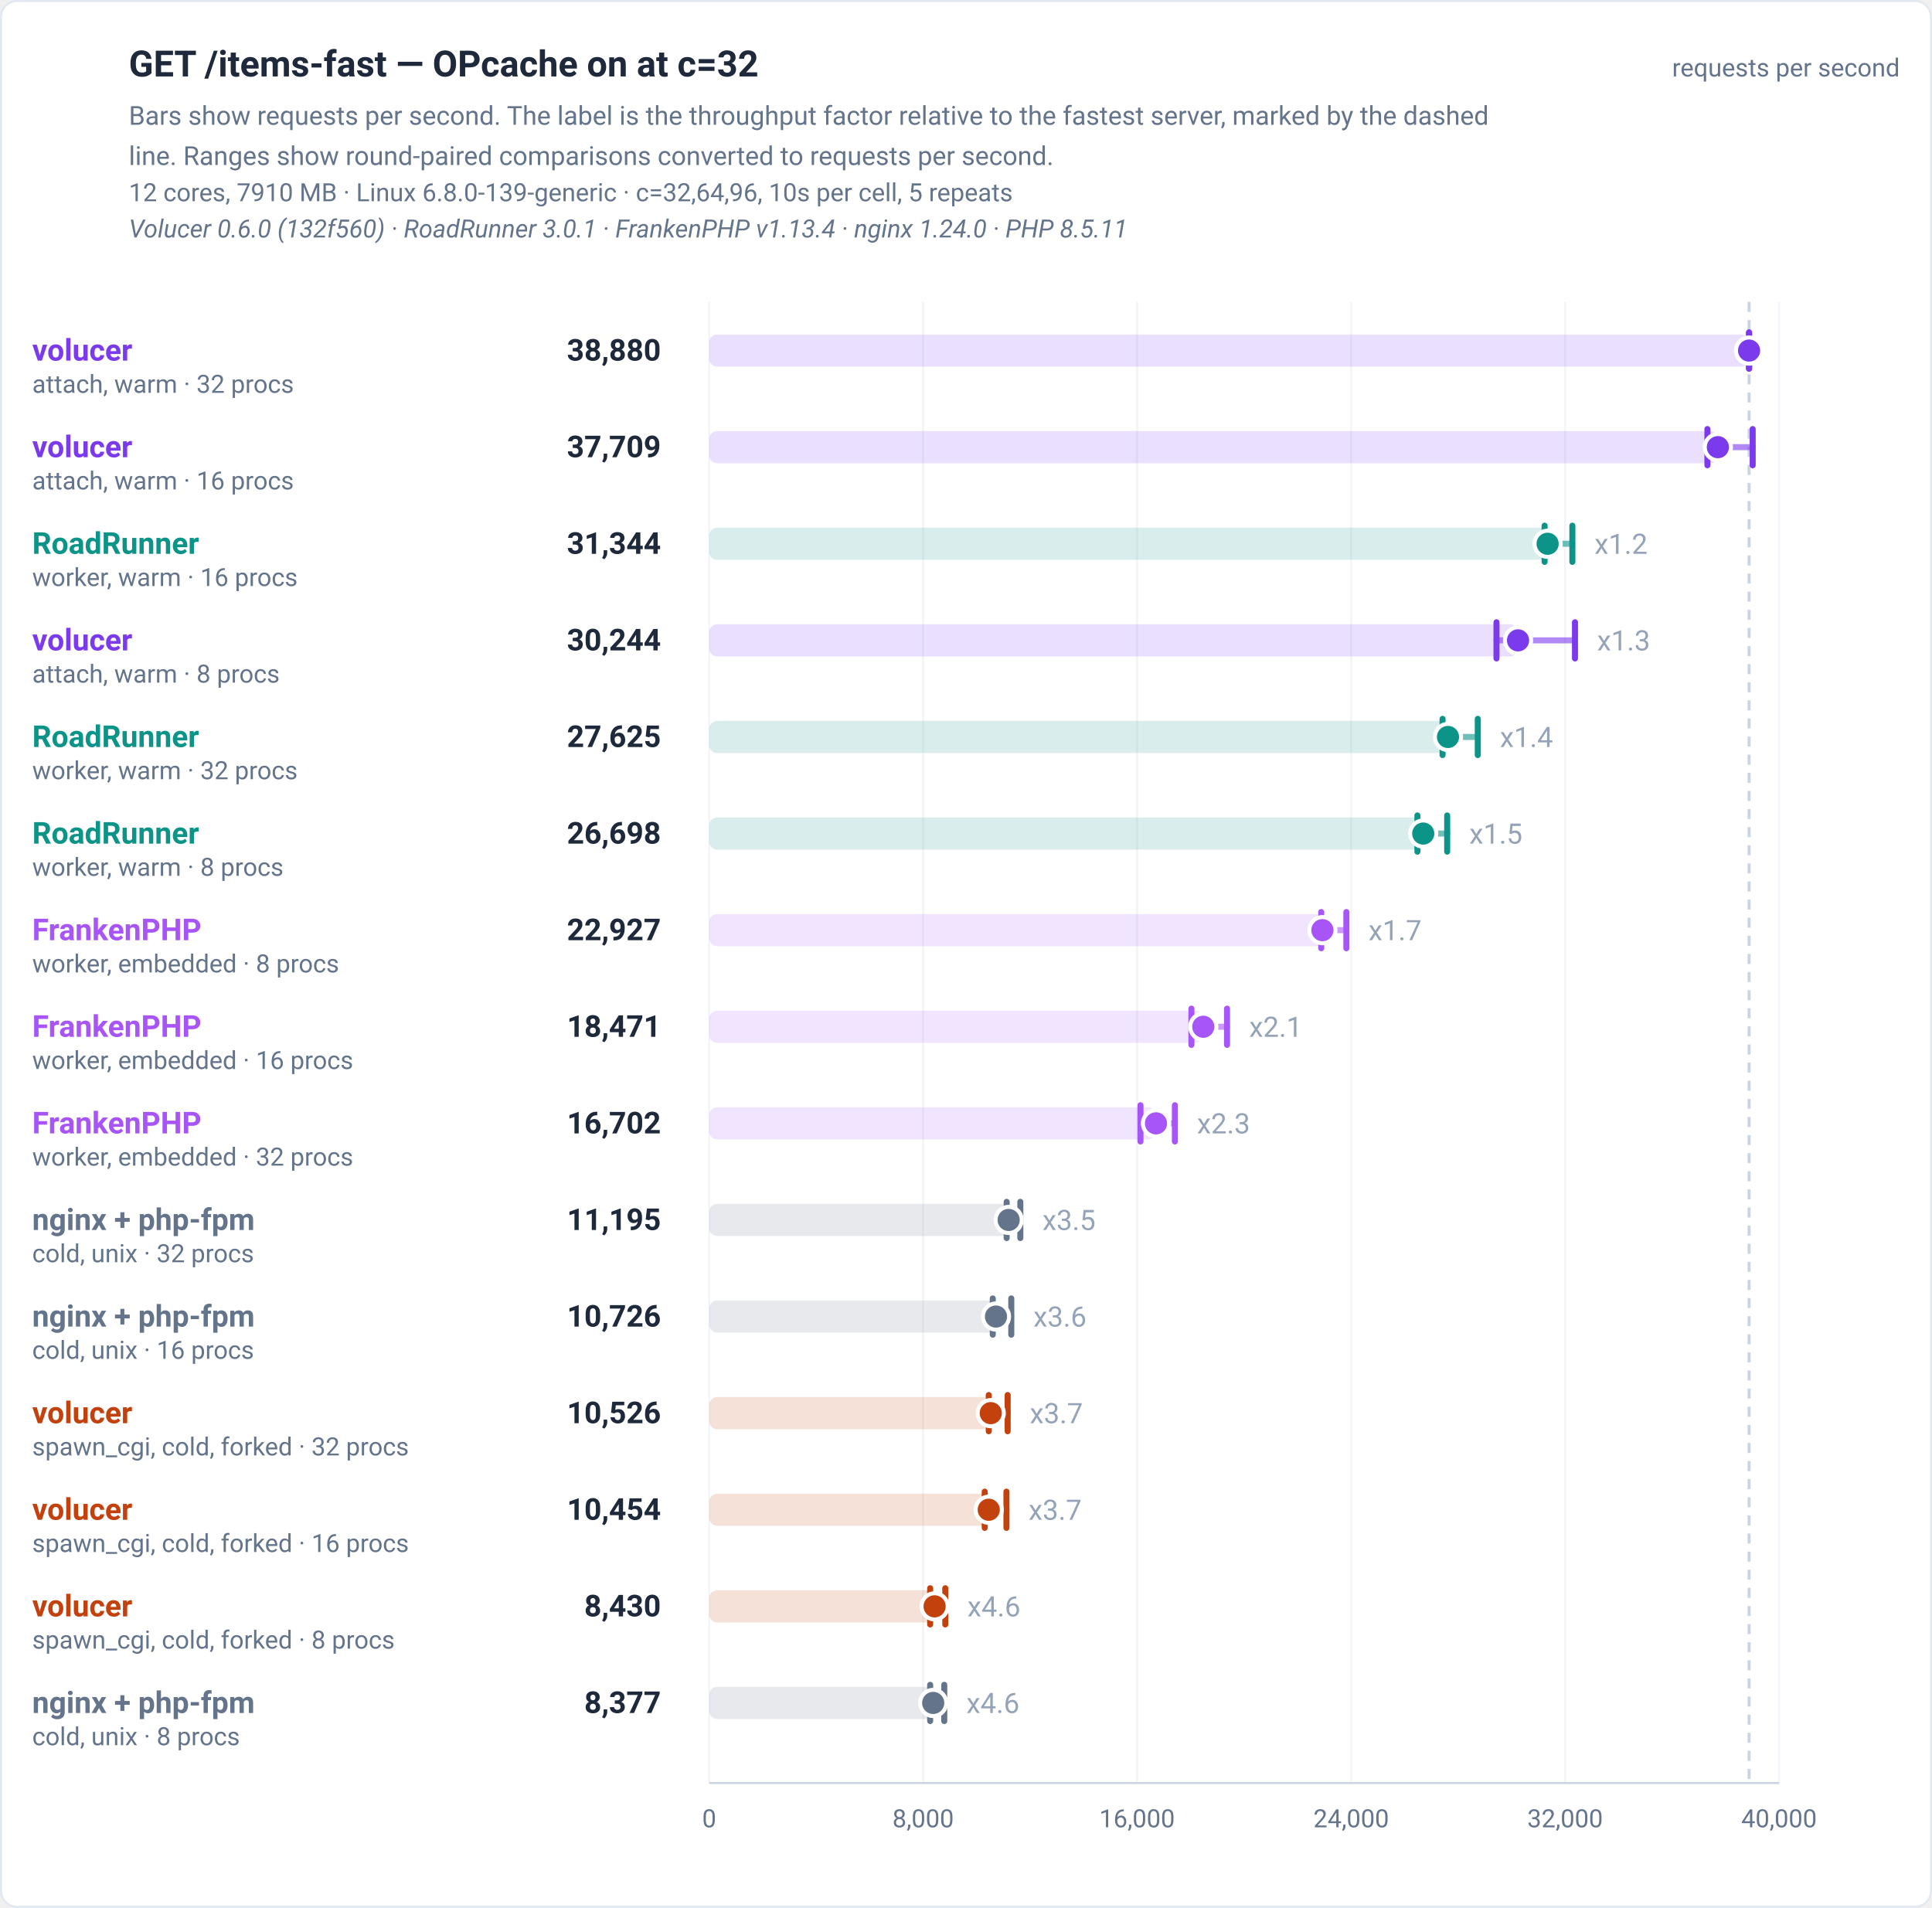
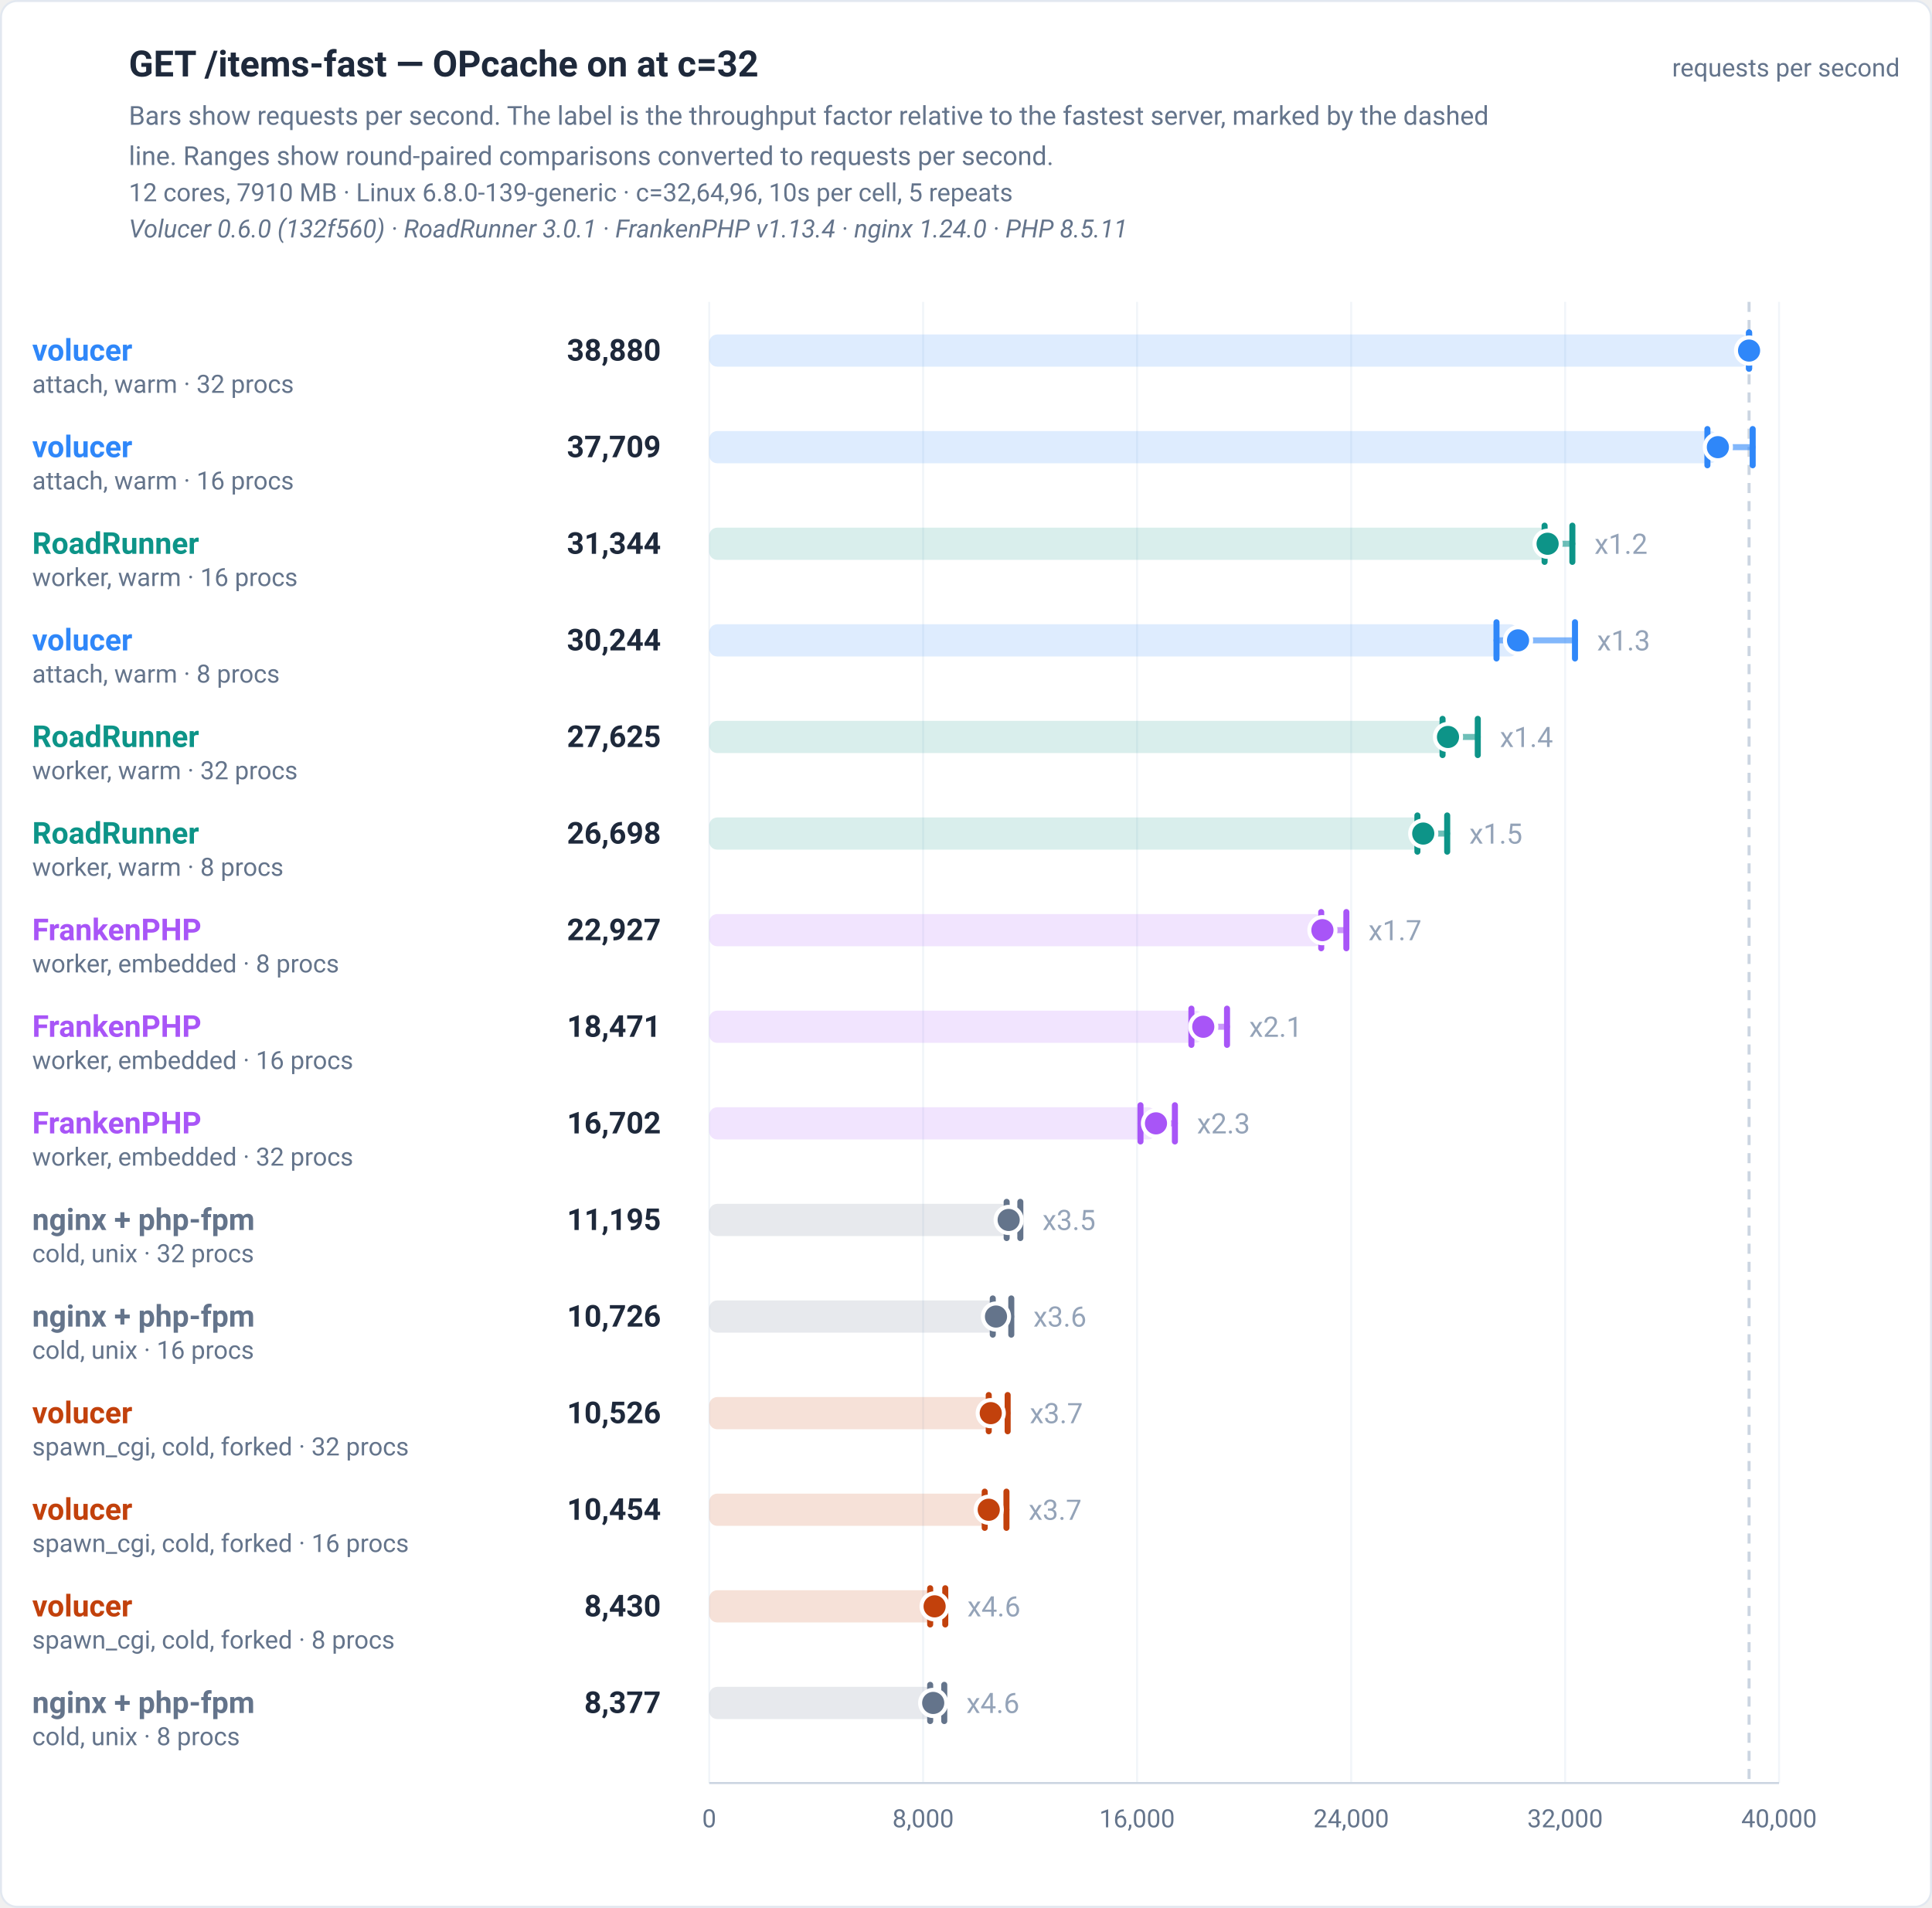
<svg xmlns="http://www.w3.org/2000/svg" width="960" height="948" viewBox="0 0 960 948" role="img" aria-label="GET /items-fast — OPcache on at c=32">
  <rect x="0.5" y="0.5" width="959" height="947" rx="8" fill="#ffffff" stroke="#e2e8f0" />
  <text x="64.0" y="38.0" font-family="-apple-system,BlinkMacSystemFont,'Segoe UI',Roboto,Helvetica,Arial,sans-serif" font-size="18" fill="#1e293b" text-anchor="start" font-weight="600">GET /items-fast — OPcache on at c=32</text>
  <text x="64.0" y="62.0" font-family="-apple-system,BlinkMacSystemFont,'Segoe UI',Roboto,Helvetica,Arial,sans-serif" font-size="13.0" fill="#64748b" text-anchor="start" font-weight="normal">Bars show requests per second. The label is the throughput factor relative to the fastest server, marked by the dashed</text>
  <text x="64.0" y="82.0" font-family="-apple-system,BlinkMacSystemFont,'Segoe UI',Roboto,Helvetica,Arial,sans-serif" font-size="13.0" fill="#64748b" text-anchor="start" font-weight="normal">line. Ranges show round-paired comparisons converted to requests per second.</text>
  <text x="64.0" y="100.0" font-family="-apple-system,BlinkMacSystemFont,'Segoe UI',Roboto,Helvetica,Arial,sans-serif" font-size="12.5" fill="#64748b" text-anchor="start" font-weight="normal">12 cores, 7910 MB · Linux 6.8.0-139-generic · c=32,64,96, 10s per cell, 5 repeats</text>
  <text x="64.0" y="118.0" font-family="-apple-system,BlinkMacSystemFont,'Segoe UI',Roboto,Helvetica,Arial,sans-serif" font-size="12.5" fill="#64748b" text-anchor="start" font-weight="normal" font-style="italic">Volucer 0.6.0 (132f560) · RoadRunner 3.0.1 · FrankenPHP v1.13.4 · nginx 1.24.0 · PHP 8.5.11</text>
  <text x="944.0" y="38.0" font-family="-apple-system,BlinkMacSystemFont,'Segoe UI',Roboto,Helvetica,Arial,sans-serif" font-size="12.5" fill="#64748b" text-anchor="end" font-weight="normal">requests per second</text>
  <line x1="352.4" y1="150.0" x2="352.4" y2="886.0" stroke="#f1f5f9" stroke-width="1" />
  <text x="352.4" y="908.0" font-family="-apple-system,BlinkMacSystemFont,'Segoe UI',Roboto,Helvetica,Arial,sans-serif" font-size="12.5" fill="#64748b" text-anchor="middle" font-weight="normal">0</text>
  <line x1="458.7" y1="150.0" x2="458.7" y2="886.0" stroke="#f1f5f9" stroke-width="1" />
  <text x="458.7" y="908.0" font-family="-apple-system,BlinkMacSystemFont,'Segoe UI',Roboto,Helvetica,Arial,sans-serif" font-size="12.5" fill="#64748b" text-anchor="middle" font-weight="normal">8,000</text>
  <line x1="565.0" y1="150.0" x2="565.0" y2="886.0" stroke="#f1f5f9" stroke-width="1" />
  <text x="565.0" y="908.0" font-family="-apple-system,BlinkMacSystemFont,'Segoe UI',Roboto,Helvetica,Arial,sans-serif" font-size="12.5" fill="#64748b" text-anchor="middle" font-weight="normal">16,000</text>
  <line x1="671.4" y1="150.0" x2="671.4" y2="886.0" stroke="#f1f5f9" stroke-width="1" />
  <text x="671.4" y="908.0" font-family="-apple-system,BlinkMacSystemFont,'Segoe UI',Roboto,Helvetica,Arial,sans-serif" font-size="12.5" fill="#64748b" text-anchor="middle" font-weight="normal">24,000</text>
  <line x1="777.7" y1="150.0" x2="777.7" y2="886.0" stroke="#f1f5f9" stroke-width="1" />
  <text x="777.7" y="908.0" font-family="-apple-system,BlinkMacSystemFont,'Segoe UI',Roboto,Helvetica,Arial,sans-serif" font-size="12.5" fill="#64748b" text-anchor="middle" font-weight="normal">32,000</text>
  <line x1="884.0" y1="150.0" x2="884.0" y2="886.0" stroke="#f1f5f9" stroke-width="1" />
  <text x="884.0" y="908.0" font-family="-apple-system,BlinkMacSystemFont,'Segoe UI',Roboto,Helvetica,Arial,sans-serif" font-size="12.5" fill="#64748b" text-anchor="middle" font-weight="normal">40,000</text>
  <line x1="869.1" y1="150.0" x2="869.1" y2="886.0" stroke="#cbd5e1" stroke-width="1.5" stroke-dasharray="5 4" />
  <line x1="352.4" y1="886.0" x2="884.0" y2="886.0" stroke="#cbd5e1" stroke-width="1" />
-   <rect x="352.4" y="166.2" width="516.7" height="16.0" rx="4" fill="#7c3aed" fill-opacity="0.16" />
-   <line x1="869.1" y1="174.2" x2="869.1" y2="174.2" stroke="#7c3aed" stroke-width="3" stroke-linecap="round" opacity="0.6" />
-   <line x1="869.1" y1="165.2" x2="869.1" y2="183.2" stroke="#7c3aed" stroke-width="3" stroke-linecap="round" />
-   <line x1="869.1" y1="165.2" x2="869.1" y2="183.2" stroke="#7c3aed" stroke-width="3" stroke-linecap="round" />
-   <circle cx="869.1" cy="174.2" r="6.5" fill="#7c3aed" stroke="#ffffff" stroke-width="2" />
-   <text x="16.0" y="179.2" font-family="-apple-system,BlinkMacSystemFont,'Segoe UI',Roboto,Helvetica,Arial,sans-serif" font-size="15.0" fill="#7c3aed" text-anchor="start" font-weight="700">volucer</text>
+   <rect x="352.4" y="166.2" width="516.7" height="16.0" rx="4" fill="#2F87F9" fill-opacity="0.16" />
+   <line x1="869.1" y1="174.2" x2="869.1" y2="174.2" stroke="#2F87F9" stroke-width="3" stroke-linecap="round" opacity="0.6" />
+   <line x1="869.1" y1="165.2" x2="869.1" y2="183.2" stroke="#2F87F9" stroke-width="3" stroke-linecap="round" />
+   <line x1="869.1" y1="165.2" x2="869.1" y2="183.2" stroke="#2F87F9" stroke-width="3" stroke-linecap="round" />
+   <circle cx="869.1" cy="174.2" r="6.5" fill="#2F87F9" stroke="#ffffff" stroke-width="2" />
+   <text x="16.0" y="179.2" font-family="-apple-system,BlinkMacSystemFont,'Segoe UI',Roboto,Helvetica,Arial,sans-serif" font-size="15.0" fill="#2F87F9" text-anchor="start" font-weight="700">volucer</text>
  <text x="16.0" y="195.2" font-family="-apple-system,BlinkMacSystemFont,'Segoe UI',Roboto,Helvetica,Arial,sans-serif" font-size="12.5" fill="#64748b" text-anchor="start" font-weight="normal">attach, warm · 32 procs</text>
  <text x="328.4" y="179.2" font-family="-apple-system,BlinkMacSystemFont,'Segoe UI',Roboto,Helvetica,Arial,sans-serif" font-size="15.0" fill="#1e293b" text-anchor="end" font-weight="700">38,880</text>
-   <rect x="352.4" y="214.2" width="501.2" height="16.0" rx="4" fill="#7c3aed" fill-opacity="0.16" />
-   <line x1="848.4" y1="222.2" x2="870.9" y2="222.2" stroke="#7c3aed" stroke-width="3" stroke-linecap="round" opacity="0.6" />
-   <line x1="848.4" y1="213.2" x2="848.4" y2="231.2" stroke="#7c3aed" stroke-width="3" stroke-linecap="round" />
-   <line x1="870.9" y1="213.2" x2="870.9" y2="231.2" stroke="#7c3aed" stroke-width="3" stroke-linecap="round" />
-   <circle cx="853.6" cy="222.2" r="6.5" fill="#7c3aed" stroke="#ffffff" stroke-width="2" />
-   <text x="16.0" y="227.2" font-family="-apple-system,BlinkMacSystemFont,'Segoe UI',Roboto,Helvetica,Arial,sans-serif" font-size="15.0" fill="#7c3aed" text-anchor="start" font-weight="700">volucer</text>
+   <rect x="352.4" y="214.2" width="501.2" height="16.0" rx="4" fill="#2F87F9" fill-opacity="0.16" />
+   <line x1="848.4" y1="222.2" x2="870.9" y2="222.2" stroke="#2F87F9" stroke-width="3" stroke-linecap="round" opacity="0.6" />
+   <line x1="848.4" y1="213.2" x2="848.4" y2="231.2" stroke="#2F87F9" stroke-width="3" stroke-linecap="round" />
+   <line x1="870.9" y1="213.2" x2="870.9" y2="231.2" stroke="#2F87F9" stroke-width="3" stroke-linecap="round" />
+   <circle cx="853.6" cy="222.2" r="6.5" fill="#2F87F9" stroke="#ffffff" stroke-width="2" />
+   <text x="16.0" y="227.2" font-family="-apple-system,BlinkMacSystemFont,'Segoe UI',Roboto,Helvetica,Arial,sans-serif" font-size="15.0" fill="#2F87F9" text-anchor="start" font-weight="700">volucer</text>
  <text x="16.0" y="243.2" font-family="-apple-system,BlinkMacSystemFont,'Segoe UI',Roboto,Helvetica,Arial,sans-serif" font-size="12.5" fill="#64748b" text-anchor="start" font-weight="normal">attach, warm · 16 procs</text>
  <text x="328.4" y="227.2" font-family="-apple-system,BlinkMacSystemFont,'Segoe UI',Roboto,Helvetica,Arial,sans-serif" font-size="15.0" fill="#1e293b" text-anchor="end" font-weight="700">37,709</text>
  <rect x="352.4" y="262.2" width="416.6" height="16.0" rx="4" fill="#0d9488" fill-opacity="0.16" />
  <line x1="767.5" y1="270.2" x2="781.3" y2="270.2" stroke="#0d9488" stroke-width="3" stroke-linecap="round" opacity="0.6" />
  <line x1="767.5" y1="261.2" x2="767.5" y2="279.2" stroke="#0d9488" stroke-width="3" stroke-linecap="round" />
  <line x1="781.3" y1="261.2" x2="781.3" y2="279.2" stroke="#0d9488" stroke-width="3" stroke-linecap="round" />
  <circle cx="769.0" cy="270.2" r="6.5" fill="#0d9488" stroke="#ffffff" stroke-width="2" />
  <text x="16.0" y="275.2" font-family="-apple-system,BlinkMacSystemFont,'Segoe UI',Roboto,Helvetica,Arial,sans-serif" font-size="15.0" fill="#0d9488" text-anchor="start" font-weight="700">RoadRunner</text>
  <text x="16.0" y="291.2" font-family="-apple-system,BlinkMacSystemFont,'Segoe UI',Roboto,Helvetica,Arial,sans-serif" font-size="12.5" fill="#64748b" text-anchor="start" font-weight="normal">worker, warm · 16 procs</text>
  <text x="328.4" y="275.2" font-family="-apple-system,BlinkMacSystemFont,'Segoe UI',Roboto,Helvetica,Arial,sans-serif" font-size="15.0" fill="#1e293b" text-anchor="end" font-weight="700">31,344</text>
  <text x="792.3" y="275.2" font-family="-apple-system,BlinkMacSystemFont,'Segoe UI',Roboto,Helvetica,Arial,sans-serif" font-size="14.0" fill="#94a3b8" text-anchor="start" font-weight="normal">x1.2</text>
-   <rect x="352.4" y="310.2" width="401.9" height="16.0" rx="4" fill="#7c3aed" fill-opacity="0.16" />
-   <line x1="743.6" y1="318.2" x2="782.6" y2="318.2" stroke="#7c3aed" stroke-width="3" stroke-linecap="round" opacity="0.6" />
-   <line x1="743.6" y1="309.2" x2="743.6" y2="327.2" stroke="#7c3aed" stroke-width="3" stroke-linecap="round" />
-   <line x1="782.6" y1="309.2" x2="782.6" y2="327.2" stroke="#7c3aed" stroke-width="3" stroke-linecap="round" />
-   <circle cx="754.3" cy="318.2" r="6.5" fill="#7c3aed" stroke="#ffffff" stroke-width="2" />
-   <text x="16.0" y="323.2" font-family="-apple-system,BlinkMacSystemFont,'Segoe UI',Roboto,Helvetica,Arial,sans-serif" font-size="15.0" fill="#7c3aed" text-anchor="start" font-weight="700">volucer</text>
+   <rect x="352.4" y="310.2" width="401.9" height="16.0" rx="4" fill="#2F87F9" fill-opacity="0.16" />
+   <line x1="743.6" y1="318.2" x2="782.6" y2="318.2" stroke="#2F87F9" stroke-width="3" stroke-linecap="round" opacity="0.6" />
+   <line x1="743.6" y1="309.2" x2="743.6" y2="327.2" stroke="#2F87F9" stroke-width="3" stroke-linecap="round" />
+   <line x1="782.6" y1="309.2" x2="782.6" y2="327.2" stroke="#2F87F9" stroke-width="3" stroke-linecap="round" />
+   <circle cx="754.3" cy="318.2" r="6.5" fill="#2F87F9" stroke="#ffffff" stroke-width="2" />
+   <text x="16.0" y="323.2" font-family="-apple-system,BlinkMacSystemFont,'Segoe UI',Roboto,Helvetica,Arial,sans-serif" font-size="15.0" fill="#2F87F9" text-anchor="start" font-weight="700">volucer</text>
  <text x="16.0" y="339.2" font-family="-apple-system,BlinkMacSystemFont,'Segoe UI',Roboto,Helvetica,Arial,sans-serif" font-size="12.5" fill="#64748b" text-anchor="start" font-weight="normal">attach, warm · 8 procs</text>
  <text x="328.4" y="323.2" font-family="-apple-system,BlinkMacSystemFont,'Segoe UI',Roboto,Helvetica,Arial,sans-serif" font-size="15.0" fill="#1e293b" text-anchor="end" font-weight="700">30,244</text>
  <text x="793.6" y="323.2" font-family="-apple-system,BlinkMacSystemFont,'Segoe UI',Roboto,Helvetica,Arial,sans-serif" font-size="14.0" fill="#94a3b8" text-anchor="start" font-weight="normal">x1.3</text>
  <rect x="352.4" y="358.2" width="367.1" height="16.0" rx="4" fill="#0d9488" fill-opacity="0.16" />
  <line x1="716.8" y1="366.2" x2="734.3" y2="366.2" stroke="#0d9488" stroke-width="3" stroke-linecap="round" opacity="0.6" />
  <line x1="716.8" y1="357.2" x2="716.8" y2="375.2" stroke="#0d9488" stroke-width="3" stroke-linecap="round" />
  <line x1="734.3" y1="357.2" x2="734.3" y2="375.2" stroke="#0d9488" stroke-width="3" stroke-linecap="round" />
  <circle cx="719.5" cy="366.2" r="6.5" fill="#0d9488" stroke="#ffffff" stroke-width="2" />
  <text x="16.0" y="371.2" font-family="-apple-system,BlinkMacSystemFont,'Segoe UI',Roboto,Helvetica,Arial,sans-serif" font-size="15.0" fill="#0d9488" text-anchor="start" font-weight="700">RoadRunner</text>
  <text x="16.0" y="387.2" font-family="-apple-system,BlinkMacSystemFont,'Segoe UI',Roboto,Helvetica,Arial,sans-serif" font-size="12.5" fill="#64748b" text-anchor="start" font-weight="normal">worker, warm · 32 procs</text>
  <text x="328.4" y="371.2" font-family="-apple-system,BlinkMacSystemFont,'Segoe UI',Roboto,Helvetica,Arial,sans-serif" font-size="15.0" fill="#1e293b" text-anchor="end" font-weight="700">27,625</text>
  <text x="745.3" y="371.2" font-family="-apple-system,BlinkMacSystemFont,'Segoe UI',Roboto,Helvetica,Arial,sans-serif" font-size="14.0" fill="#94a3b8" text-anchor="start" font-weight="normal">x1.4</text>
  <rect x="352.4" y="406.2" width="354.8" height="16.0" rx="4" fill="#0d9488" fill-opacity="0.16" />
  <line x1="704.3" y1="414.2" x2="719.1" y2="414.2" stroke="#0d9488" stroke-width="3" stroke-linecap="round" opacity="0.6" />
  <line x1="704.3" y1="405.2" x2="704.3" y2="423.2" stroke="#0d9488" stroke-width="3" stroke-linecap="round" />
  <line x1="719.1" y1="405.2" x2="719.1" y2="423.2" stroke="#0d9488" stroke-width="3" stroke-linecap="round" />
  <circle cx="707.2" cy="414.2" r="6.5" fill="#0d9488" stroke="#ffffff" stroke-width="2" />
  <text x="16.0" y="419.2" font-family="-apple-system,BlinkMacSystemFont,'Segoe UI',Roboto,Helvetica,Arial,sans-serif" font-size="15.0" fill="#0d9488" text-anchor="start" font-weight="700">RoadRunner</text>
  <text x="16.0" y="435.2" font-family="-apple-system,BlinkMacSystemFont,'Segoe UI',Roboto,Helvetica,Arial,sans-serif" font-size="12.5" fill="#64748b" text-anchor="start" font-weight="normal">worker, warm · 8 procs</text>
  <text x="328.4" y="419.2" font-family="-apple-system,BlinkMacSystemFont,'Segoe UI',Roboto,Helvetica,Arial,sans-serif" font-size="15.0" fill="#1e293b" text-anchor="end" font-weight="700">26,698</text>
  <text x="730.1" y="419.2" font-family="-apple-system,BlinkMacSystemFont,'Segoe UI',Roboto,Helvetica,Arial,sans-serif" font-size="14.0" fill="#94a3b8" text-anchor="start" font-weight="normal">x1.5</text>
  <rect x="352.4" y="454.2" width="304.7" height="16.0" rx="4" fill="#a855f7" fill-opacity="0.16" />
  <line x1="656.5" y1="462.2" x2="669.0" y2="462.2" stroke="#a855f7" stroke-width="3" stroke-linecap="round" opacity="0.6" />
  <line x1="656.5" y1="453.2" x2="656.5" y2="471.2" stroke="#a855f7" stroke-width="3" stroke-linecap="round" />
  <line x1="669.0" y1="453.2" x2="669.0" y2="471.2" stroke="#a855f7" stroke-width="3" stroke-linecap="round" />
  <circle cx="657.1" cy="462.2" r="6.5" fill="#a855f7" stroke="#ffffff" stroke-width="2" />
  <text x="16.0" y="467.2" font-family="-apple-system,BlinkMacSystemFont,'Segoe UI',Roboto,Helvetica,Arial,sans-serif" font-size="15.0" fill="#a855f7" text-anchor="start" font-weight="700">FrankenPHP</text>
  <text x="16.0" y="483.2" font-family="-apple-system,BlinkMacSystemFont,'Segoe UI',Roboto,Helvetica,Arial,sans-serif" font-size="12.5" fill="#64748b" text-anchor="start" font-weight="normal">worker, embedded · 8 procs</text>
  <text x="328.4" y="467.2" font-family="-apple-system,BlinkMacSystemFont,'Segoe UI',Roboto,Helvetica,Arial,sans-serif" font-size="15.0" fill="#1e293b" text-anchor="end" font-weight="700">22,927</text>
  <text x="680.0" y="467.2" font-family="-apple-system,BlinkMacSystemFont,'Segoe UI',Roboto,Helvetica,Arial,sans-serif" font-size="14.0" fill="#94a3b8" text-anchor="start" font-weight="normal">x1.7</text>
  <rect x="352.4" y="502.2" width="245.5" height="16.0" rx="4" fill="#a855f7" fill-opacity="0.16" />
  <line x1="592.0" y1="510.2" x2="609.7" y2="510.2" stroke="#a855f7" stroke-width="3" stroke-linecap="round" opacity="0.6" />
  <line x1="592.0" y1="501.2" x2="592.0" y2="519.2" stroke="#a855f7" stroke-width="3" stroke-linecap="round" />
  <line x1="609.7" y1="501.2" x2="609.7" y2="519.2" stroke="#a855f7" stroke-width="3" stroke-linecap="round" />
  <circle cx="597.9" cy="510.2" r="6.5" fill="#a855f7" stroke="#ffffff" stroke-width="2" />
  <text x="16.0" y="515.2" font-family="-apple-system,BlinkMacSystemFont,'Segoe UI',Roboto,Helvetica,Arial,sans-serif" font-size="15.0" fill="#a855f7" text-anchor="start" font-weight="700">FrankenPHP</text>
  <text x="16.0" y="531.2" font-family="-apple-system,BlinkMacSystemFont,'Segoe UI',Roboto,Helvetica,Arial,sans-serif" font-size="12.5" fill="#64748b" text-anchor="start" font-weight="normal">worker, embedded · 16 procs</text>
  <text x="328.4" y="515.2" font-family="-apple-system,BlinkMacSystemFont,'Segoe UI',Roboto,Helvetica,Arial,sans-serif" font-size="15.0" fill="#1e293b" text-anchor="end" font-weight="700">18,471</text>
  <text x="620.7" y="515.2" font-family="-apple-system,BlinkMacSystemFont,'Segoe UI',Roboto,Helvetica,Arial,sans-serif" font-size="14.0" fill="#94a3b8" text-anchor="start" font-weight="normal">x2.1</text>
  <rect x="352.4" y="550.2" width="222.0" height="16.0" rx="4" fill="#a855f7" fill-opacity="0.16" />
  <line x1="566.7" y1="558.2" x2="583.8" y2="558.2" stroke="#a855f7" stroke-width="3" stroke-linecap="round" opacity="0.6" />
  <line x1="566.7" y1="549.2" x2="566.7" y2="567.2" stroke="#a855f7" stroke-width="3" stroke-linecap="round" />
  <line x1="583.8" y1="549.2" x2="583.8" y2="567.2" stroke="#a855f7" stroke-width="3" stroke-linecap="round" />
  <circle cx="574.4" cy="558.2" r="6.5" fill="#a855f7" stroke="#ffffff" stroke-width="2" />
  <text x="16.0" y="563.2" font-family="-apple-system,BlinkMacSystemFont,'Segoe UI',Roboto,Helvetica,Arial,sans-serif" font-size="15.0" fill="#a855f7" text-anchor="start" font-weight="700">FrankenPHP</text>
  <text x="16.0" y="579.2" font-family="-apple-system,BlinkMacSystemFont,'Segoe UI',Roboto,Helvetica,Arial,sans-serif" font-size="12.5" fill="#64748b" text-anchor="start" font-weight="normal">worker, embedded · 32 procs</text>
  <text x="328.4" y="563.2" font-family="-apple-system,BlinkMacSystemFont,'Segoe UI',Roboto,Helvetica,Arial,sans-serif" font-size="15.0" fill="#1e293b" text-anchor="end" font-weight="700">16,702</text>
  <text x="594.8" y="563.2" font-family="-apple-system,BlinkMacSystemFont,'Segoe UI',Roboto,Helvetica,Arial,sans-serif" font-size="14.0" fill="#94a3b8" text-anchor="start" font-weight="normal">x2.3</text>
  <rect x="352.4" y="598.2" width="148.8" height="16.0" rx="4" fill="#64748b" fill-opacity="0.16" />
  <line x1="500.2" y1="606.2" x2="507.0" y2="606.2" stroke="#64748b" stroke-width="3" stroke-linecap="round" opacity="0.6" />
  <line x1="500.2" y1="597.2" x2="500.2" y2="615.2" stroke="#64748b" stroke-width="3" stroke-linecap="round" />
  <line x1="507.0" y1="597.2" x2="507.0" y2="615.2" stroke="#64748b" stroke-width="3" stroke-linecap="round" />
  <circle cx="501.2" cy="606.2" r="6.5" fill="#64748b" stroke="#ffffff" stroke-width="2" />
  <text x="16.0" y="611.2" font-family="-apple-system,BlinkMacSystemFont,'Segoe UI',Roboto,Helvetica,Arial,sans-serif" font-size="15.0" fill="#64748b" text-anchor="start" font-weight="700">nginx + php-fpm</text>
  <text x="16.0" y="627.2" font-family="-apple-system,BlinkMacSystemFont,'Segoe UI',Roboto,Helvetica,Arial,sans-serif" font-size="12.5" fill="#64748b" text-anchor="start" font-weight="normal">cold, unix · 32 procs</text>
  <text x="328.4" y="611.2" font-family="-apple-system,BlinkMacSystemFont,'Segoe UI',Roboto,Helvetica,Arial,sans-serif" font-size="15.0" fill="#1e293b" text-anchor="end" font-weight="700">11,195</text>
  <text x="518.0" y="611.2" font-family="-apple-system,BlinkMacSystemFont,'Segoe UI',Roboto,Helvetica,Arial,sans-serif" font-size="14.0" fill="#94a3b8" text-anchor="start" font-weight="normal">x3.5</text>
  <rect x="352.4" y="646.2" width="142.5" height="16.0" rx="4" fill="#64748b" fill-opacity="0.16" />
  <line x1="493.3" y1="654.2" x2="502.5" y2="654.2" stroke="#64748b" stroke-width="3" stroke-linecap="round" opacity="0.6" />
  <line x1="493.3" y1="645.2" x2="493.3" y2="663.2" stroke="#64748b" stroke-width="3" stroke-linecap="round" />
  <line x1="502.5" y1="645.2" x2="502.5" y2="663.2" stroke="#64748b" stroke-width="3" stroke-linecap="round" />
  <circle cx="494.9" cy="654.2" r="6.5" fill="#64748b" stroke="#ffffff" stroke-width="2" />
  <text x="16.0" y="659.2" font-family="-apple-system,BlinkMacSystemFont,'Segoe UI',Roboto,Helvetica,Arial,sans-serif" font-size="15.0" fill="#64748b" text-anchor="start" font-weight="700">nginx + php-fpm</text>
  <text x="16.0" y="675.2" font-family="-apple-system,BlinkMacSystemFont,'Segoe UI',Roboto,Helvetica,Arial,sans-serif" font-size="12.5" fill="#64748b" text-anchor="start" font-weight="normal">cold, unix · 16 procs</text>
  <text x="328.4" y="659.2" font-family="-apple-system,BlinkMacSystemFont,'Segoe UI',Roboto,Helvetica,Arial,sans-serif" font-size="15.0" fill="#1e293b" text-anchor="end" font-weight="700">10,726</text>
  <text x="513.5" y="659.2" font-family="-apple-system,BlinkMacSystemFont,'Segoe UI',Roboto,Helvetica,Arial,sans-serif" font-size="14.0" fill="#94a3b8" text-anchor="start" font-weight="normal">x3.6</text>
  <rect x="352.4" y="694.2" width="139.9" height="16.0" rx="4" fill="#c2410c" fill-opacity="0.16" />
  <line x1="491.3" y1="702.2" x2="500.7" y2="702.2" stroke="#c2410c" stroke-width="3" stroke-linecap="round" opacity="0.6" />
  <line x1="491.3" y1="693.2" x2="491.3" y2="711.2" stroke="#c2410c" stroke-width="3" stroke-linecap="round" />
  <line x1="500.7" y1="693.2" x2="500.7" y2="711.2" stroke="#c2410c" stroke-width="3" stroke-linecap="round" />
  <circle cx="492.3" cy="702.2" r="6.5" fill="#c2410c" stroke="#ffffff" stroke-width="2" />
  <text x="16.0" y="707.2" font-family="-apple-system,BlinkMacSystemFont,'Segoe UI',Roboto,Helvetica,Arial,sans-serif" font-size="15.0" fill="#c2410c" text-anchor="start" font-weight="700">volucer</text>
  <text x="16.0" y="723.2" font-family="-apple-system,BlinkMacSystemFont,'Segoe UI',Roboto,Helvetica,Arial,sans-serif" font-size="12.5" fill="#64748b" text-anchor="start" font-weight="normal">spawn_cgi, cold, forked · 32 procs</text>
  <text x="328.4" y="707.2" font-family="-apple-system,BlinkMacSystemFont,'Segoe UI',Roboto,Helvetica,Arial,sans-serif" font-size="15.0" fill="#1e293b" text-anchor="end" font-weight="700">10,526</text>
  <text x="511.7" y="707.2" font-family="-apple-system,BlinkMacSystemFont,'Segoe UI',Roboto,Helvetica,Arial,sans-serif" font-size="14.0" fill="#94a3b8" text-anchor="start" font-weight="normal">x3.7</text>
  <rect x="352.4" y="742.2" width="138.9" height="16.0" rx="4" fill="#c2410c" fill-opacity="0.16" />
  <line x1="489.3" y1="750.2" x2="500.1" y2="750.2" stroke="#c2410c" stroke-width="3" stroke-linecap="round" opacity="0.6" />
  <line x1="489.3" y1="741.2" x2="489.3" y2="759.2" stroke="#c2410c" stroke-width="3" stroke-linecap="round" />
  <line x1="500.1" y1="741.2" x2="500.1" y2="759.2" stroke="#c2410c" stroke-width="3" stroke-linecap="round" />
  <circle cx="491.3" cy="750.2" r="6.5" fill="#c2410c" stroke="#ffffff" stroke-width="2" />
  <text x="16.0" y="755.2" font-family="-apple-system,BlinkMacSystemFont,'Segoe UI',Roboto,Helvetica,Arial,sans-serif" font-size="15.0" fill="#c2410c" text-anchor="start" font-weight="700">volucer</text>
  <text x="16.0" y="771.2" font-family="-apple-system,BlinkMacSystemFont,'Segoe UI',Roboto,Helvetica,Arial,sans-serif" font-size="12.5" fill="#64748b" text-anchor="start" font-weight="normal">spawn_cgi, cold, forked · 16 procs</text>
  <text x="328.4" y="755.2" font-family="-apple-system,BlinkMacSystemFont,'Segoe UI',Roboto,Helvetica,Arial,sans-serif" font-size="15.0" fill="#1e293b" text-anchor="end" font-weight="700">10,454</text>
  <text x="511.1" y="755.2" font-family="-apple-system,BlinkMacSystemFont,'Segoe UI',Roboto,Helvetica,Arial,sans-serif" font-size="14.0" fill="#94a3b8" text-anchor="start" font-weight="normal">x3.7</text>
  <rect x="352.4" y="790.2" width="112.0" height="16.0" rx="4" fill="#c2410c" fill-opacity="0.16" />
  <line x1="462.2" y1="798.2" x2="469.7" y2="798.2" stroke="#c2410c" stroke-width="3" stroke-linecap="round" opacity="0.6" />
  <line x1="462.2" y1="789.2" x2="462.2" y2="807.2" stroke="#c2410c" stroke-width="3" stroke-linecap="round" />
  <line x1="469.7" y1="789.2" x2="469.7" y2="807.2" stroke="#c2410c" stroke-width="3" stroke-linecap="round" />
  <circle cx="464.4" cy="798.2" r="6.5" fill="#c2410c" stroke="#ffffff" stroke-width="2" />
  <text x="16.0" y="803.2" font-family="-apple-system,BlinkMacSystemFont,'Segoe UI',Roboto,Helvetica,Arial,sans-serif" font-size="15.0" fill="#c2410c" text-anchor="start" font-weight="700">volucer</text>
  <text x="16.0" y="819.2" font-family="-apple-system,BlinkMacSystemFont,'Segoe UI',Roboto,Helvetica,Arial,sans-serif" font-size="12.5" fill="#64748b" text-anchor="start" font-weight="normal">spawn_cgi, cold, forked · 8 procs</text>
  <text x="328.4" y="803.2" font-family="-apple-system,BlinkMacSystemFont,'Segoe UI',Roboto,Helvetica,Arial,sans-serif" font-size="15.0" fill="#1e293b" text-anchor="end" font-weight="700">8,430</text>
  <text x="480.7" y="803.2" font-family="-apple-system,BlinkMacSystemFont,'Segoe UI',Roboto,Helvetica,Arial,sans-serif" font-size="14.0" fill="#94a3b8" text-anchor="start" font-weight="normal">x4.6</text>
  <rect x="352.4" y="838.2" width="111.3" height="16.0" rx="4" fill="#64748b" fill-opacity="0.16" />
  <line x1="462.2" y1="846.2" x2="469.2" y2="846.2" stroke="#64748b" stroke-width="3" stroke-linecap="round" opacity="0.6" />
  <line x1="462.2" y1="837.2" x2="462.2" y2="855.2" stroke="#64748b" stroke-width="3" stroke-linecap="round" />
  <line x1="469.2" y1="837.2" x2="469.2" y2="855.2" stroke="#64748b" stroke-width="3" stroke-linecap="round" />
  <circle cx="463.7" cy="846.2" r="6.5" fill="#64748b" stroke="#ffffff" stroke-width="2" />
  <text x="16.0" y="851.2" font-family="-apple-system,BlinkMacSystemFont,'Segoe UI',Roboto,Helvetica,Arial,sans-serif" font-size="15.0" fill="#64748b" text-anchor="start" font-weight="700">nginx + php-fpm</text>
  <text x="16.0" y="867.2" font-family="-apple-system,BlinkMacSystemFont,'Segoe UI',Roboto,Helvetica,Arial,sans-serif" font-size="12.5" fill="#64748b" text-anchor="start" font-weight="normal">cold, unix · 8 procs</text>
  <text x="328.4" y="851.2" font-family="-apple-system,BlinkMacSystemFont,'Segoe UI',Roboto,Helvetica,Arial,sans-serif" font-size="15.0" fill="#1e293b" text-anchor="end" font-weight="700">8,377</text>
  <text x="480.2" y="851.2" font-family="-apple-system,BlinkMacSystemFont,'Segoe UI',Roboto,Helvetica,Arial,sans-serif" font-size="14.0" fill="#94a3b8" text-anchor="start" font-weight="normal">x4.6</text>
</svg>
